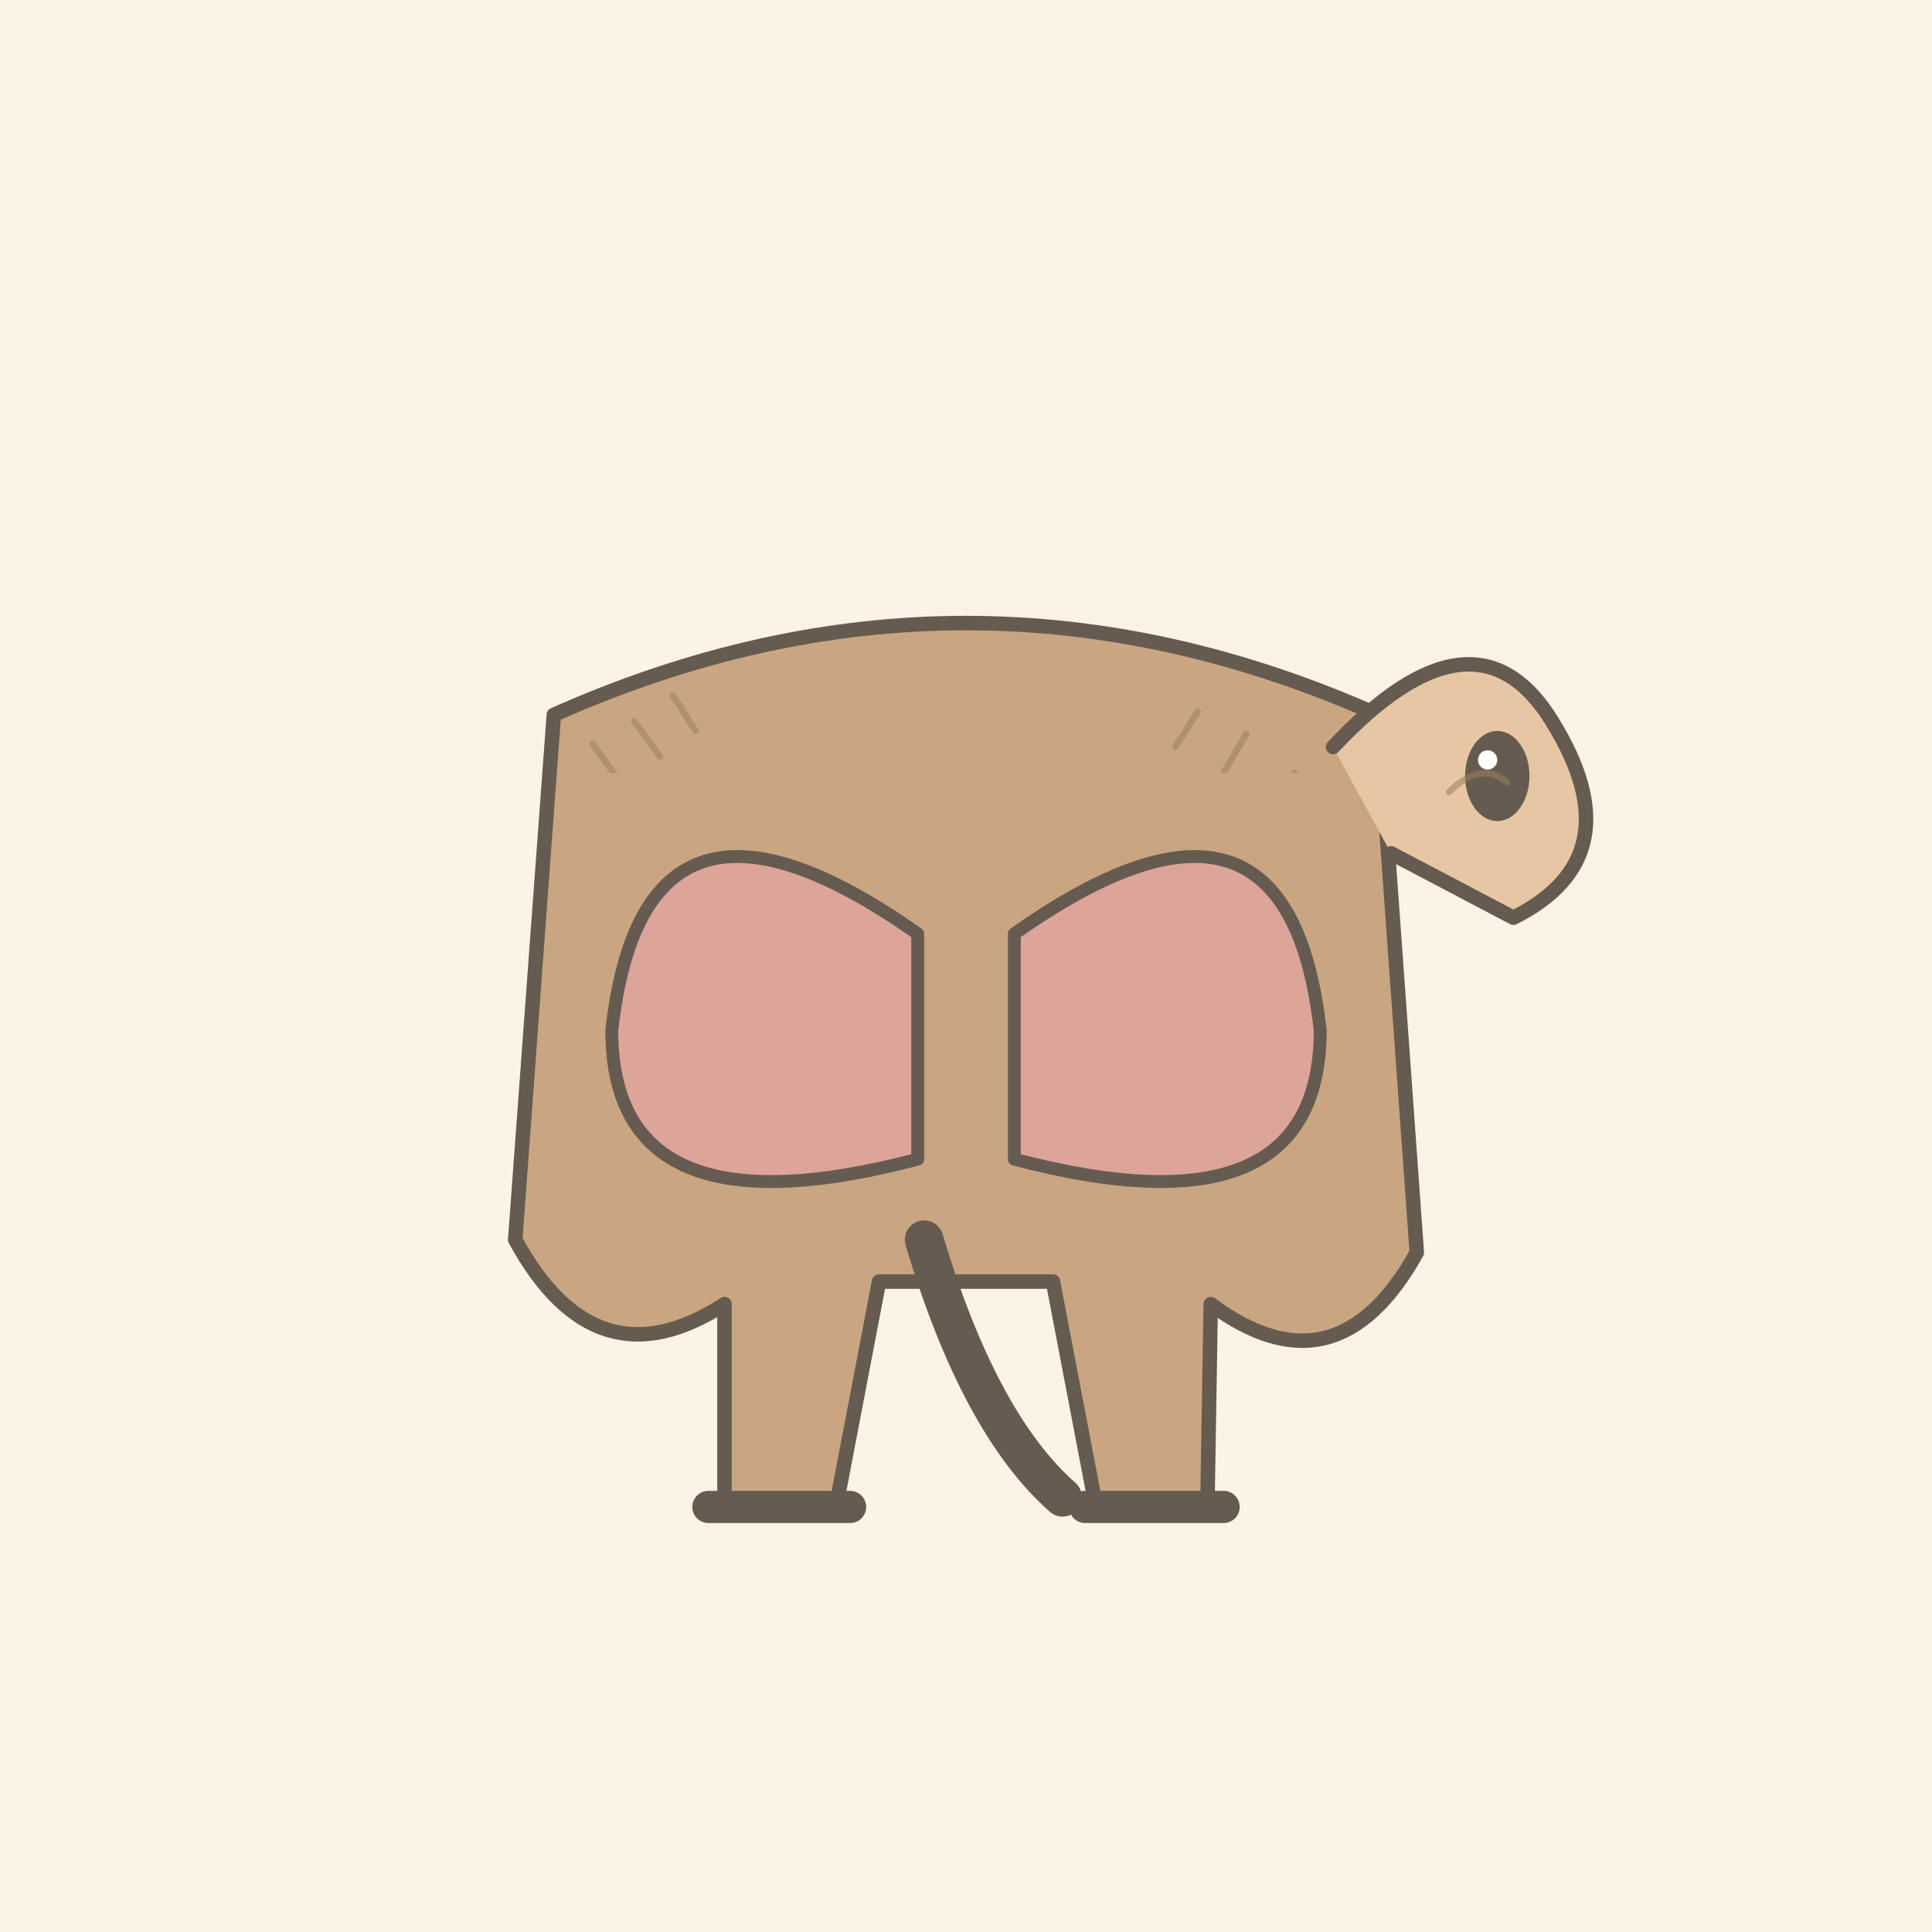
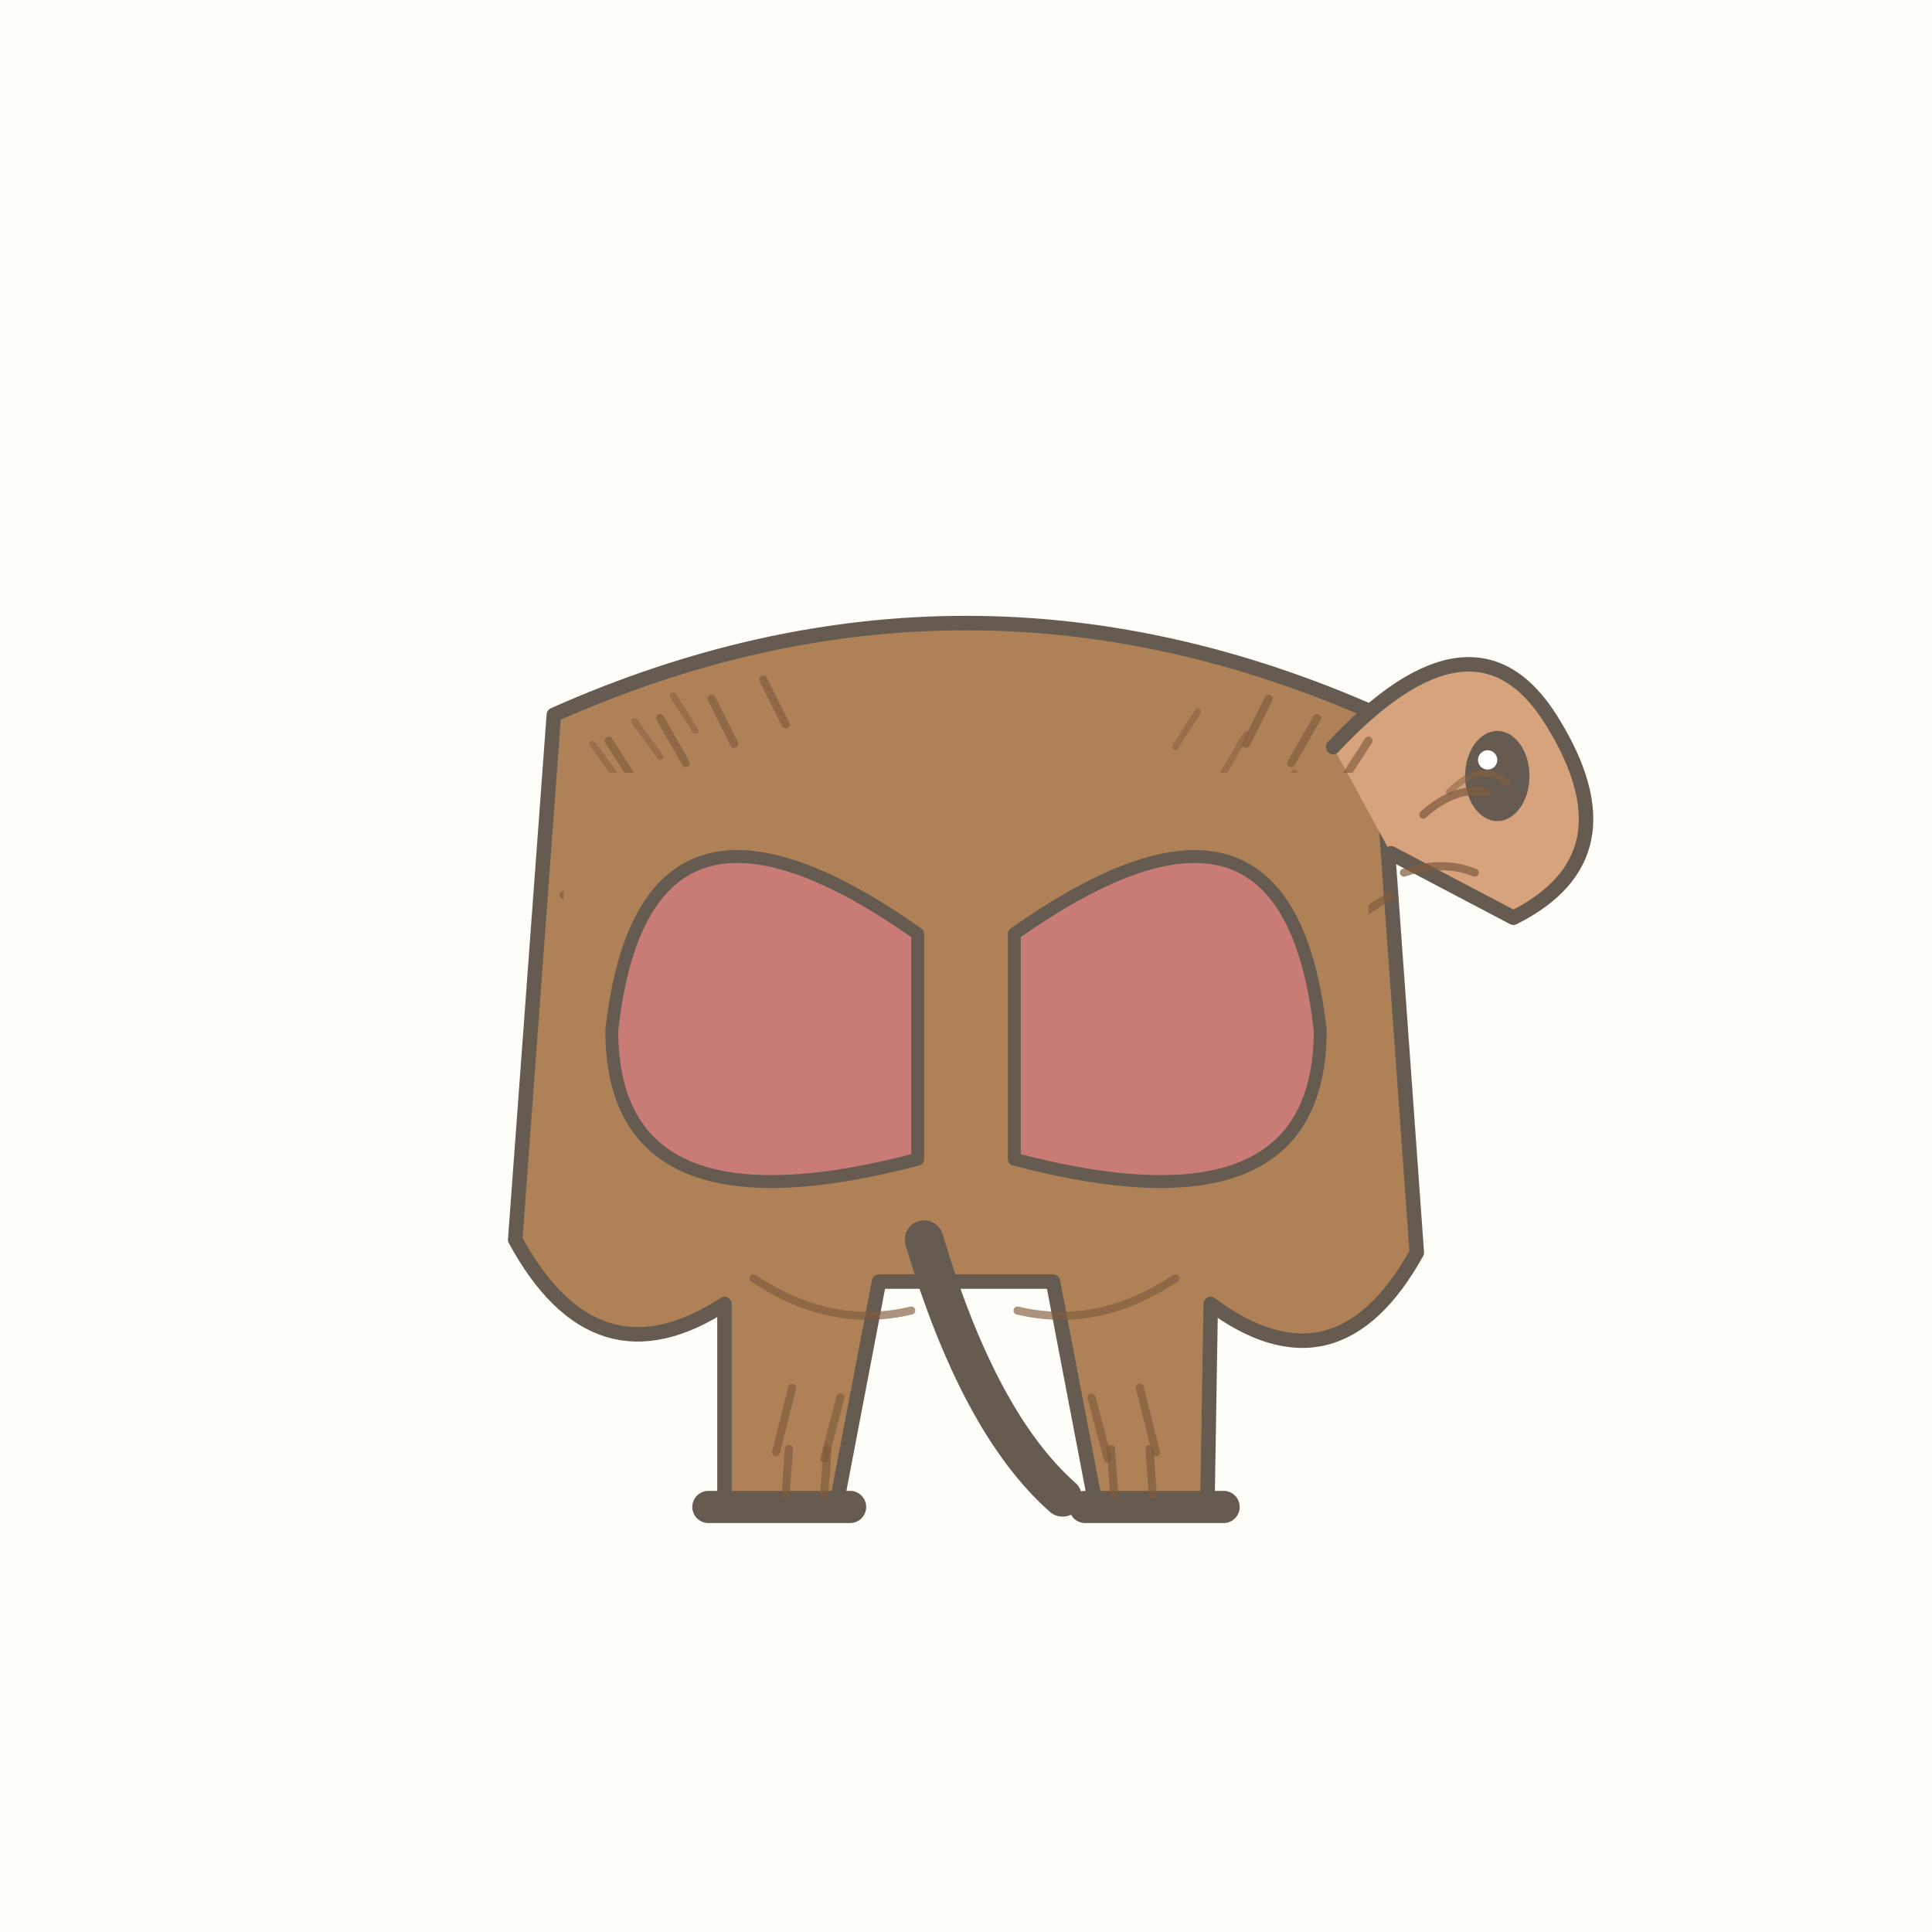
<svg xmlns="http://www.w3.org/2000/svg" width="600" height="600" viewBox="0 0 600 600" data-full-animal="macaque" data-illustration="complete">
-   <rect width="600" height="600" rx="0" fill="#fbf4e6" />
+   <rect width="600" height="600" rx="0" fill="#fffef8" />
  <defs>
    <mask id="detail-mask">
      <rect width="600" height="600" fill="white" />
      <rect x="175" y="240" width="120" height="150" fill="black" />
      <rect x="305" y="240" width="120" height="150" fill="black" />
    </mask>
  </defs>
  <g transform="translate(0 100) scale(1)">
-     <path d="M172 122Q300 65 428 122L440 289Q415 334 376 305L375 366L340 366L327 298L273 298L260 366L225 366L225 305Q185 331 160 285Z" fill="#c9a681" stroke="#665b50" stroke-width="4.5" stroke-linecap="round" stroke-linejoin="round" />
-     <path d="M414 132Q458 85 482 124Q508 166 470 185L432 165" fill="#e7c7a3" stroke="#665b50" stroke-width="4.5" stroke-linecap="round" stroke-linejoin="round" />
+     <path d="M172 122Q300 65 428 122L440 289Q415 334 376 305L375 366L340 366L327 298L273 298L260 366L225 366L225 305Q185 331 160 285Z" fill="#ae8156" stroke="#665b50" stroke-width="4.5" stroke-linecap="round" stroke-linejoin="round" />
+     <path d="M414 132Q458 85 482 124Q508 166 470 185L432 165" fill="#d6a37d" stroke="#665b50" stroke-width="4.5" stroke-linecap="round" stroke-linejoin="round" />
    <ellipse cx="465" cy="141" rx="10" ry="14" fill="#665b50" />
    <circle cx="462" cy="136" r="3" fill="white" />
    <path d="M287 285Q304 342 330 365" fill="none" stroke="#665b50" stroke-width="12" stroke-linecap="round" stroke-linejoin="round" />
  </g>
  <path d="M220 468L264 468M337 468L380 468" fill="none" stroke="#665b50" stroke-width="10" stroke-linecap="round" stroke-linejoin="round" />
  <g transform="translate(0 100) scale(1)">
-     <path d="M285 190Q200 130 190 220Q190 285 285 260ZM315 190Q400 130 410 220Q410 285 315 260Z" fill="#dda49a" stroke="#665b50" stroke-width="4" stroke-linecap="round" stroke-linejoin="round" />
+     <path d="M285 190Q200 130 190 220Q190 285 285 260ZM315 190Q400 130 410 220Q410 285 315 260Z" fill="#c97c76" stroke="#665b50" stroke-width="4" stroke-linecap="round" stroke-linejoin="round" />
  </g>
  <g mask="url(#detail-mask)" data-coat-details="macaque">
-     <path d="M184 231l8 11M197 224l8 11M209 216l7 11M372 221l-7 11M387 228l-7 12M402 240l-6 12M183 363l9 11M411 362l-8 12M450 246q10 -10 18 -3" fill="none" stroke="#9f7c5e" stroke-width="2" stroke-linecap="round" opacity=".55" />
+     <path d="M184 231l8 11M197 224l8 11M209 216l7 11M372 221l-7 11M387 228l-7 12M402 240l-6 12M183 363l9 11M411 362l-8 12M450 246q10 -10 18 -3" fill="none" stroke="#886041" stroke-width="2" stroke-linecap="round" opacity=".55" />
+     <path d="M189 230l9 14M205 223l8 14M221 217l7 14M237 211l7 14M394 217l-7 14M409 223l-8 14M425 230l-9 14M175 278l14 9M184 307l15 8M421 307l-15 8M432 278l-14 9M234 397q24 16 49 10M316 407q25 6 49-10M246 431l-5 20M261 434l-5 19M339 434l5 19M354 431l5 20" fill="none" stroke="#805b3e" stroke-width="2.5" stroke-linecap="round" opacity=".66" />
+     <path d="M442 253q10-9 20-7M436 271q12-4 22 0M245 450l-1 14M257 450l-1 14M345 450l1 14M357 450l1 14" fill="none" stroke="#805b3e" stroke-width="2.5" stroke-linecap="round" opacity=".72" />
  </g>
</svg>
